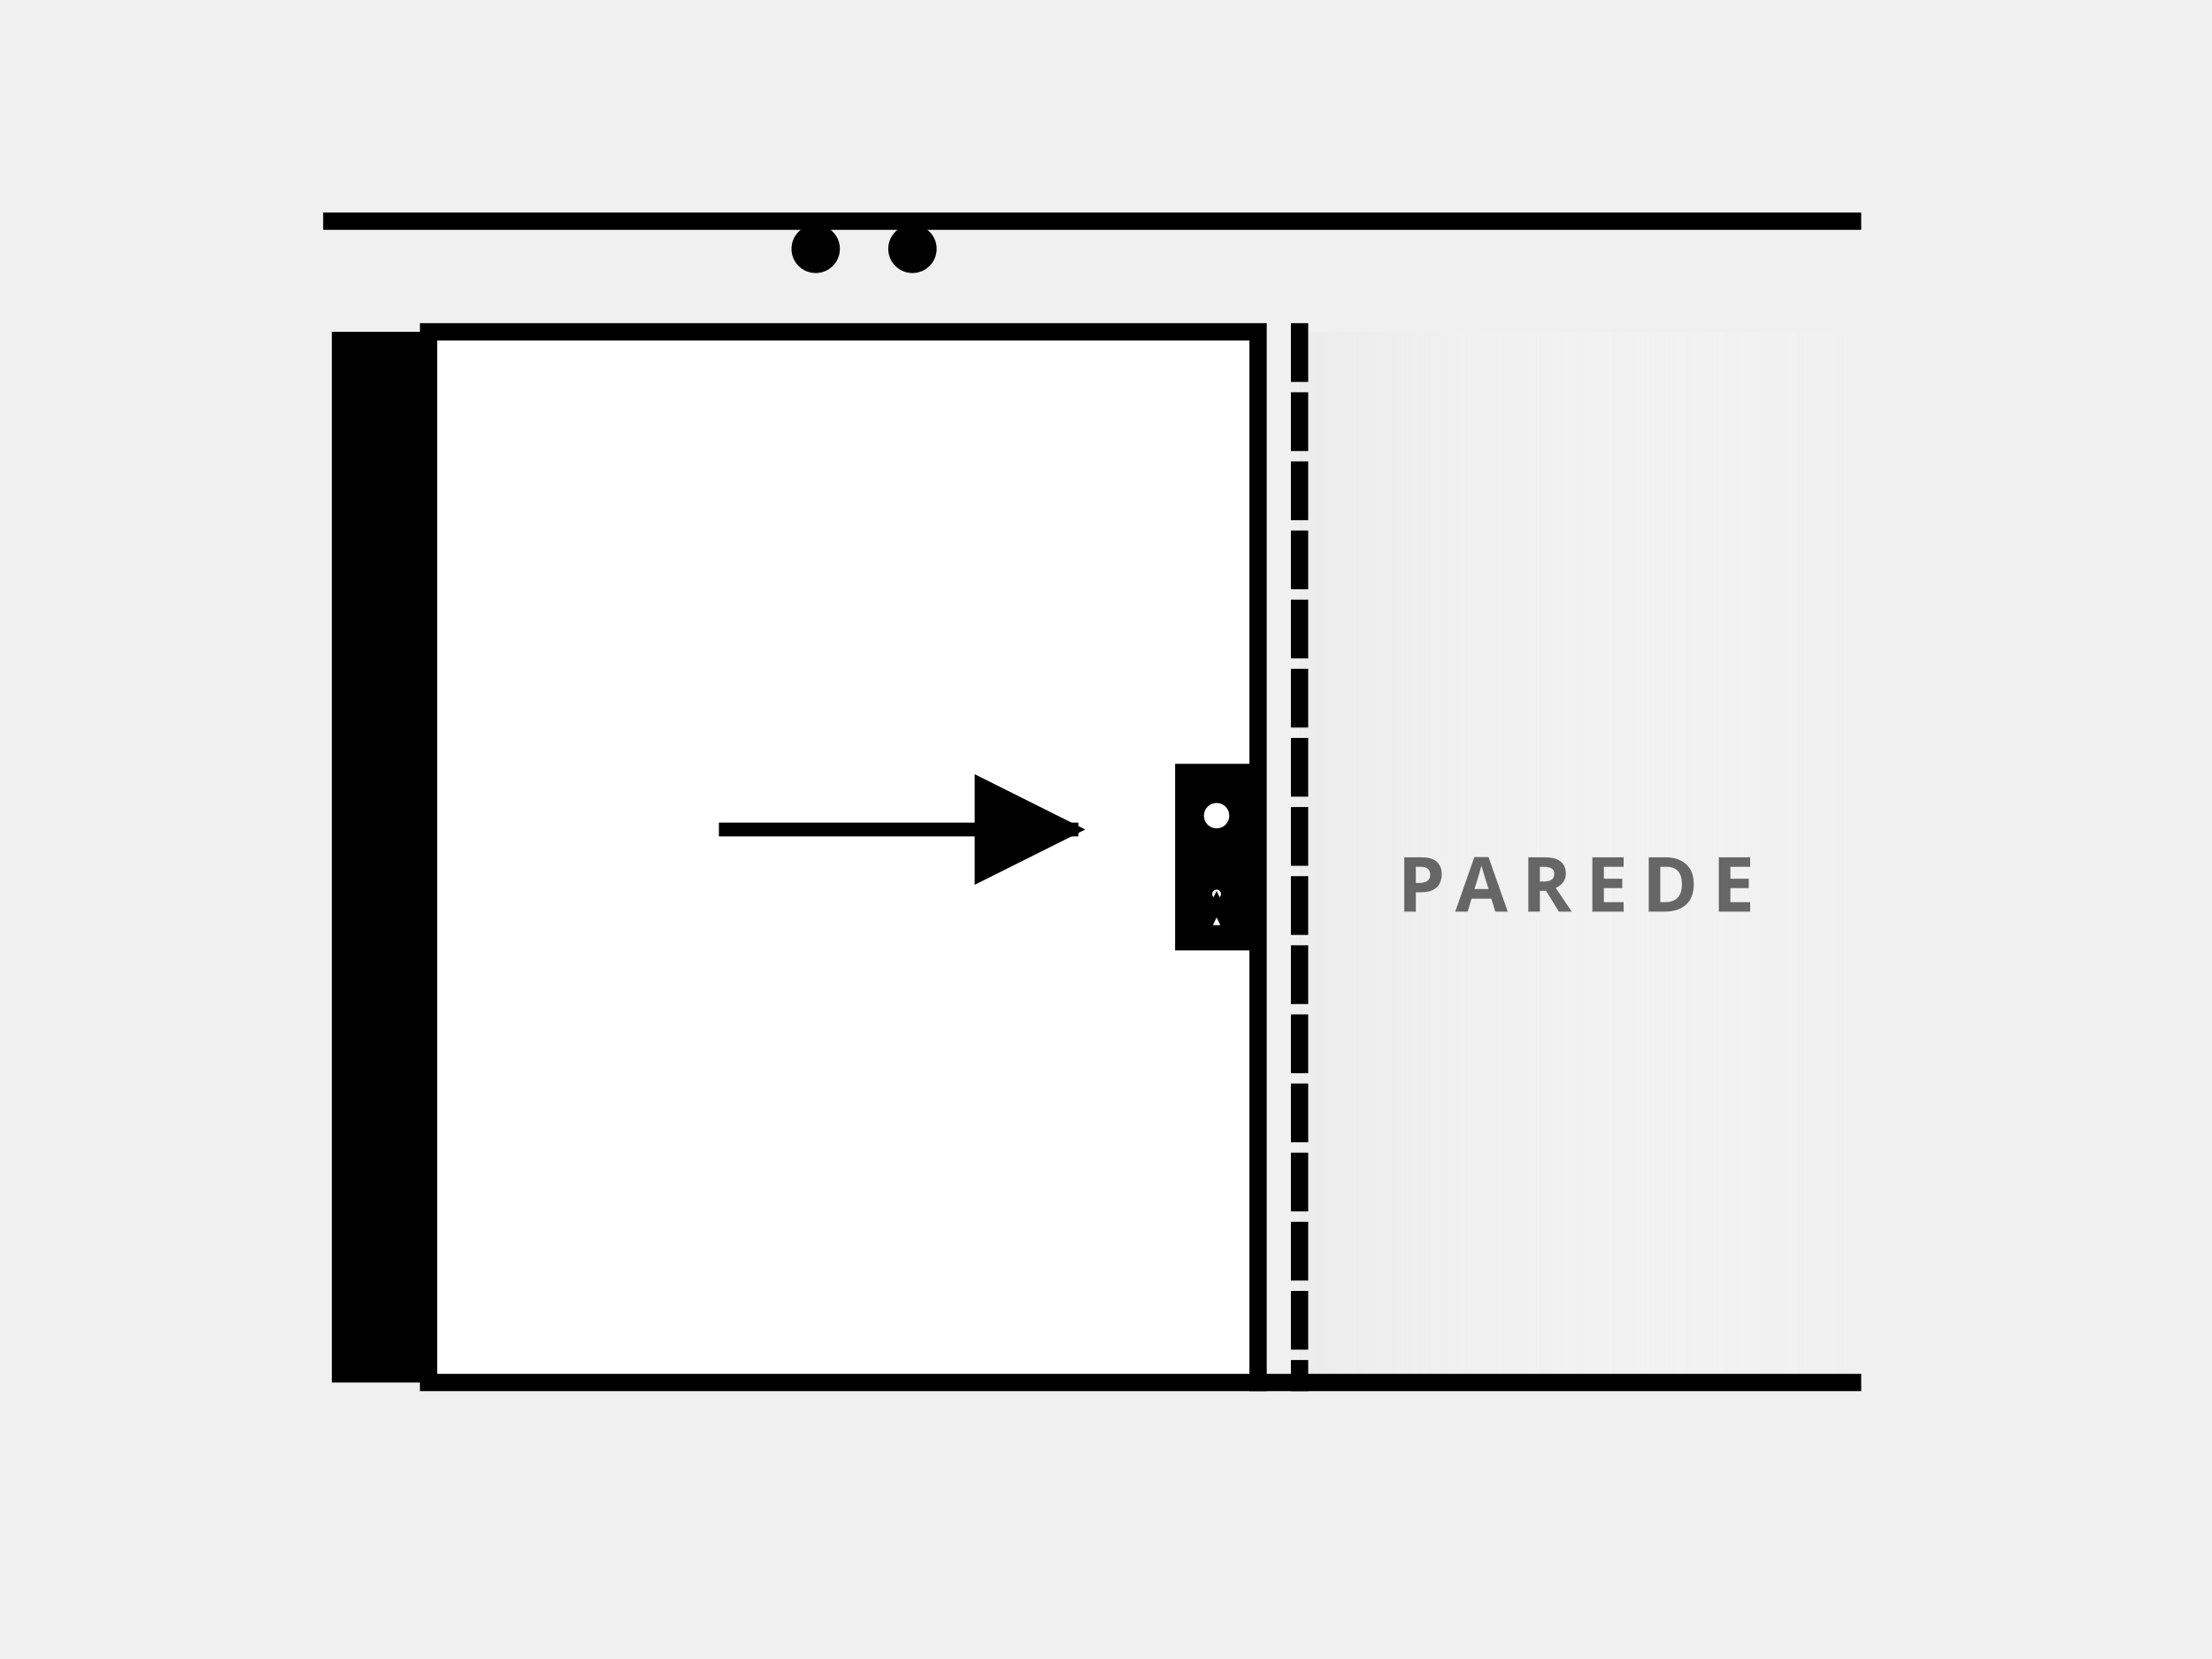
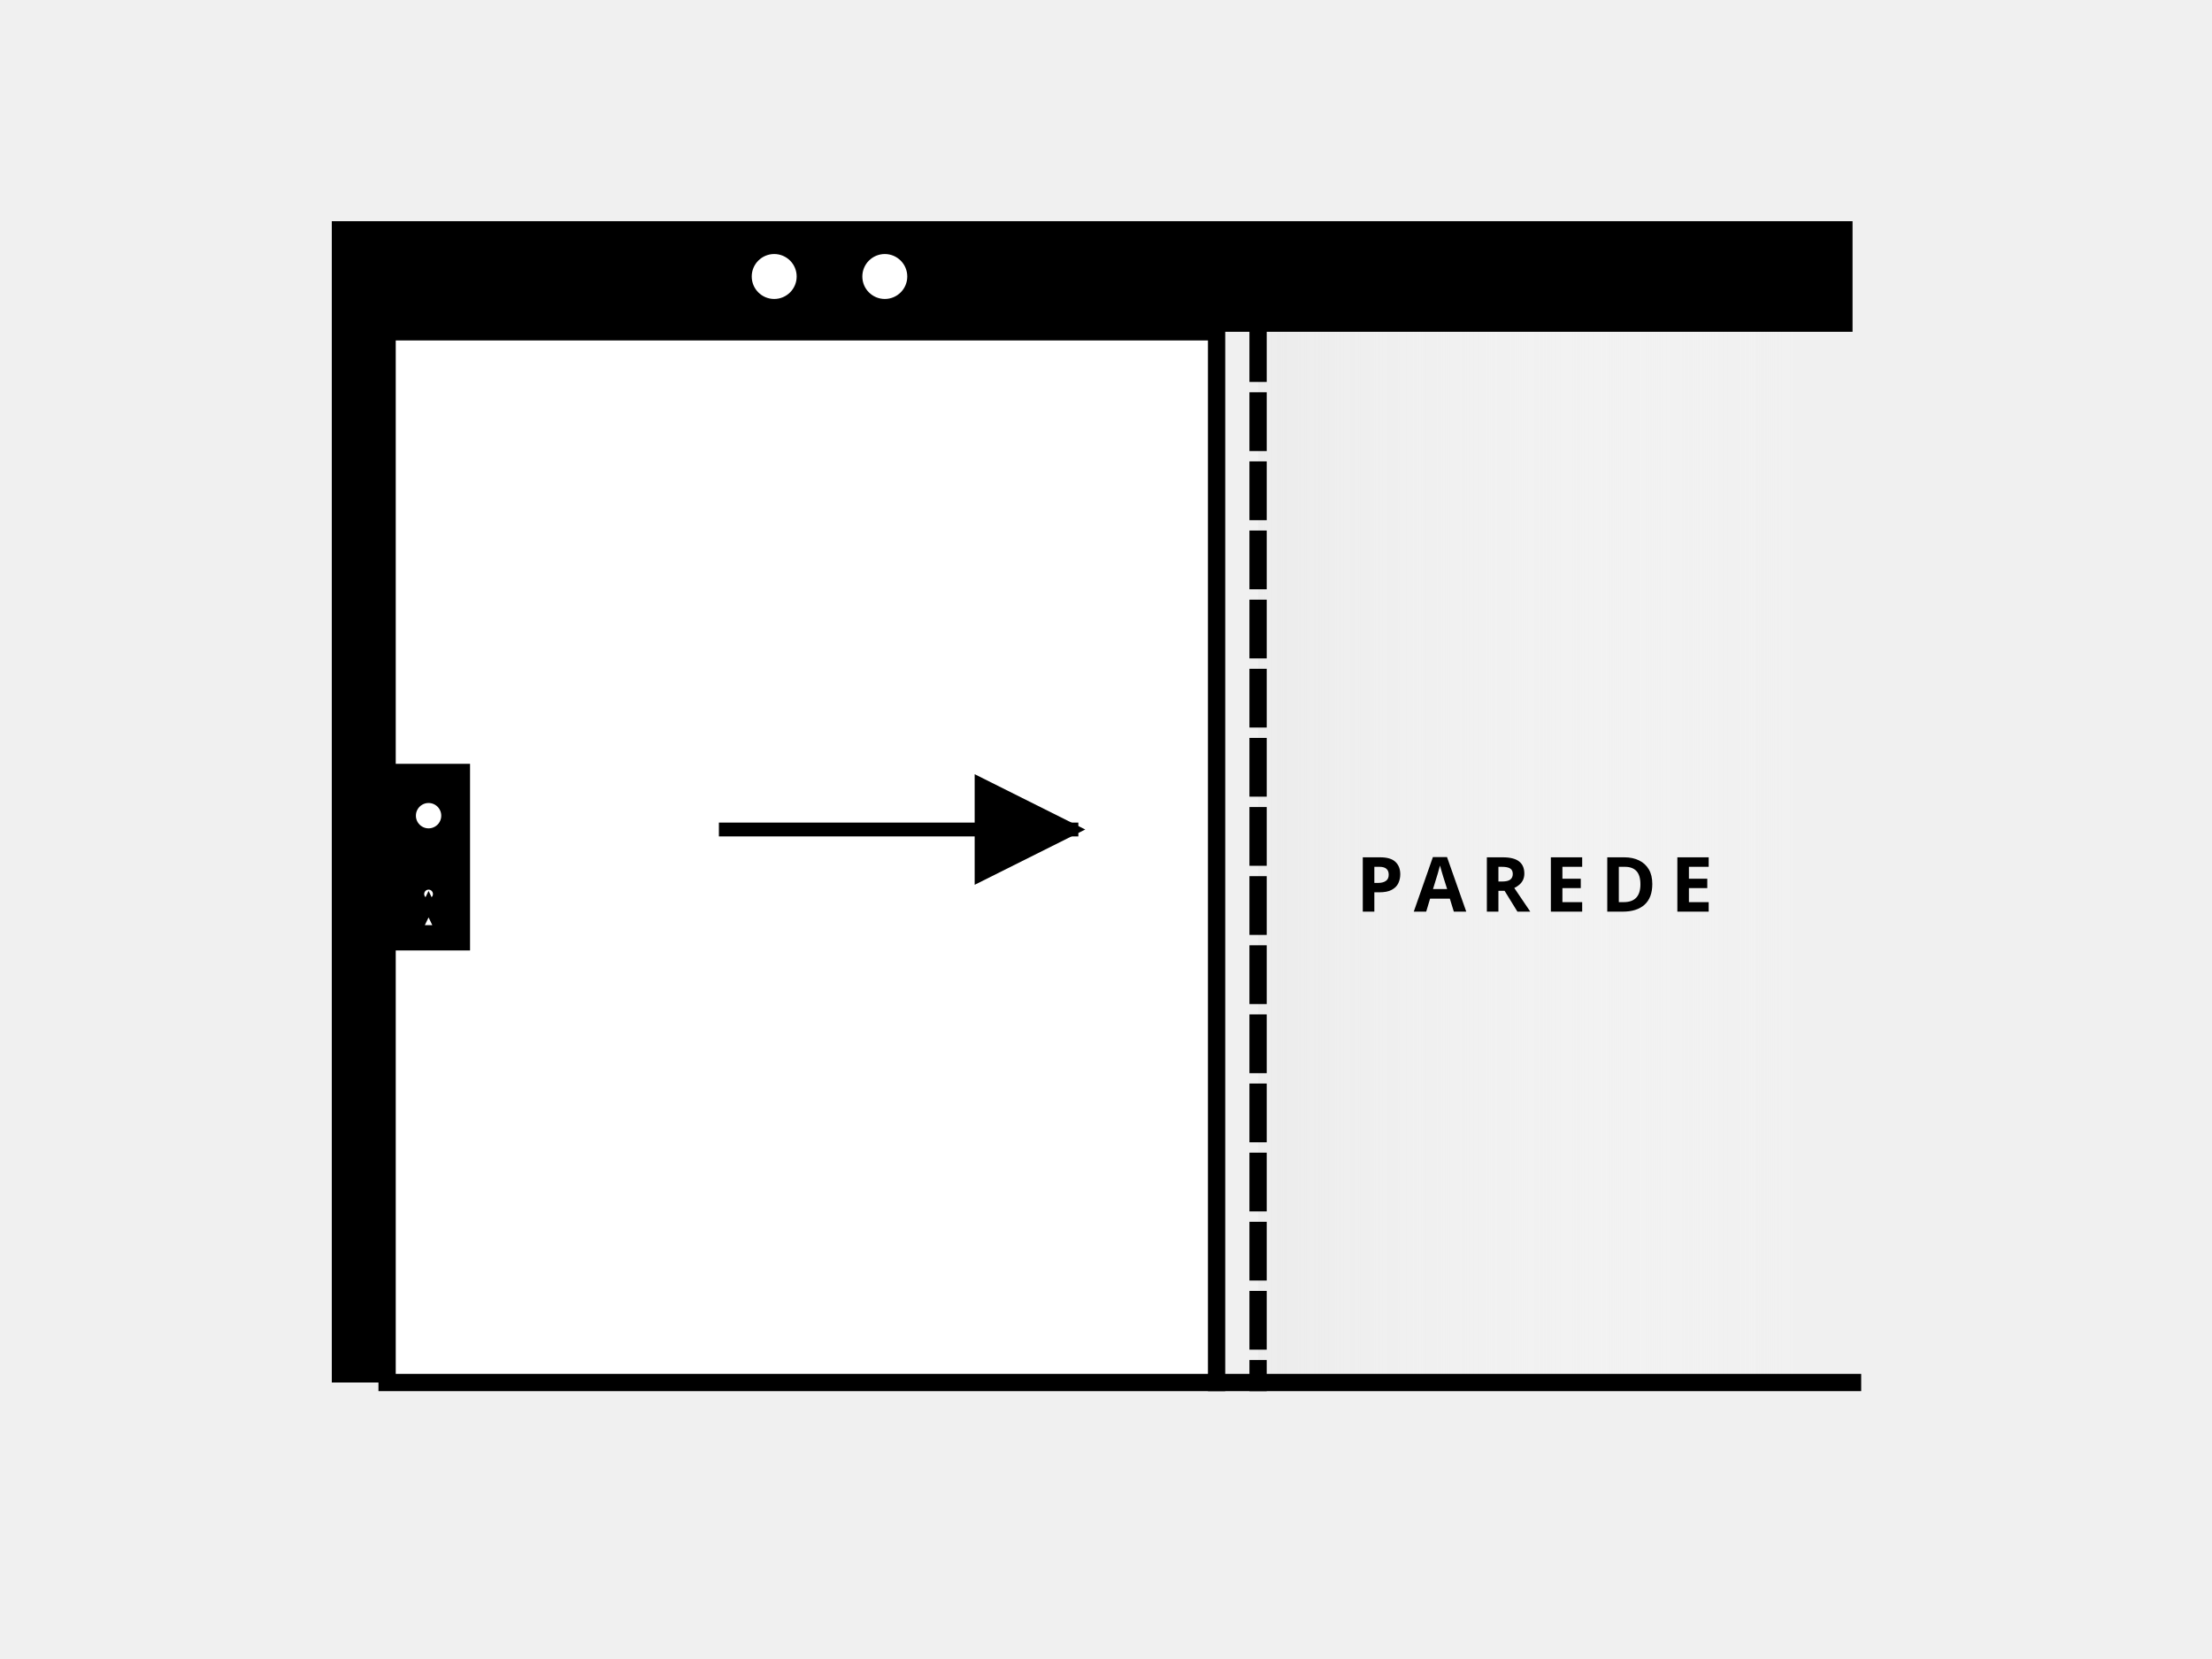
<svg xmlns="http://www.w3.org/2000/svg" width="320" height="240" viewBox="0 0 320 240" fill="none" aria-labelledby="title">
  <defs>
    <symbol id="fechadura" viewBox="0 0 18 40">
      <rect x="1" y="1" width="16" height="38" fill="currentColor" />
      <circle cx="9" cy="11" r="4" fill="#fff" />
      <circle cx="9" cy="28" r="2.2" fill="#fff" />
      <path d="M9 30.2 L6.2 36 L11.8 36 Z" fill="#fff" />
    </symbol>
-     <linearGradient id="parede-fade" gradientUnits="userSpaceOnUse" x1="188" y1="0" x2="268" y2="0">
+     <linearGradient id="parede-fade" gradientUnits="userSpaceOnUse" x1="182" y1="0" x2="262" y2="0">
      <stop offset="0%" stop-color="#ECECEC" />
      <stop offset="100%" stop-color="#FAFAFA" stop-opacity="0" />
    </linearGradient>
    <marker id="arrow" markerWidth="8" markerHeight="8" refX="7" refY="4" orient="auto">
      <path d="M0,0 L8,4 L0,8 Z" fill="#000" />
    </marker>
  </defs>
-   <rect x="188" y="48" width="80" height="152" fill="url(#parede-fade)" />
-   <text x="228" y="128" text-anchor="middle" dominant-baseline="middle" font-family="system-ui, sans-serif" font-size="11" font-weight="600" fill="#666" letter-spacing="2">PAREDE</text>
+   <rect x="182" y="48" width="80" height="152" fill="url(#parede-fade)" />
+   <text x="222" y="128" text-anchor="middle" dominant-baseline="middle" font-family="system-ui, sans-serif" font-size="11" font-weight="600" fill="#000" letter-spacing="2">PAREDE</text>
  <g color="#000" stroke="currentColor" stroke-width="2.5" stroke-linecap="square">
-     <rect x="48" y="48" width="14" height="152" fill="currentColor" stroke="none" />
-     <rect x="62" y="48" width="120" height="152" fill="#fff" stroke="currentColor" />
-     <line x1="48" y1="32" x2="268" y2="32" />
-     <line x1="182" y1="200" x2="268" y2="200" />
-     <line x1="188" y1="48" x2="188" y2="200" stroke-dasharray="6 4" />
+     <rect x="48" y="32" width="220" height="16" fill="currentColor" stroke="none" />
+     <rect x="48" y="48" width="8" height="152" fill="currentColor" stroke="none" />
+     <rect x="56" y="48" width="120" height="152" fill="#fff" stroke="currentColor" />
+     <line x1="176" y1="200" x2="268" y2="200" />
+     <line x1="182" y1="48" x2="182" y2="200" stroke-dasharray="6 4" />
    <line x1="105" y1="120" x2="155" y2="120" stroke-width="2" marker-end="url(#arrow)" />
-     <circle cx="118" cy="36" r="3.5" fill="currentColor" stroke="none" />
-     <circle cx="132" cy="36" r="3.5" fill="currentColor" stroke="none" />
-     <use href="#fechadura" x="170" y="110.4" width="12" height="27.2" />
+     <circle cx="112" cy="40" r="4" fill="#fff" stroke="currentColor" stroke-width="1.5" />
+     <circle cx="128" cy="40" r="4" fill="#fff" stroke="currentColor" stroke-width="1.5" />
+     <use href="#fechadura" x="56" y="110.4" width="12" height="27.2" />
  </g>
</svg>
